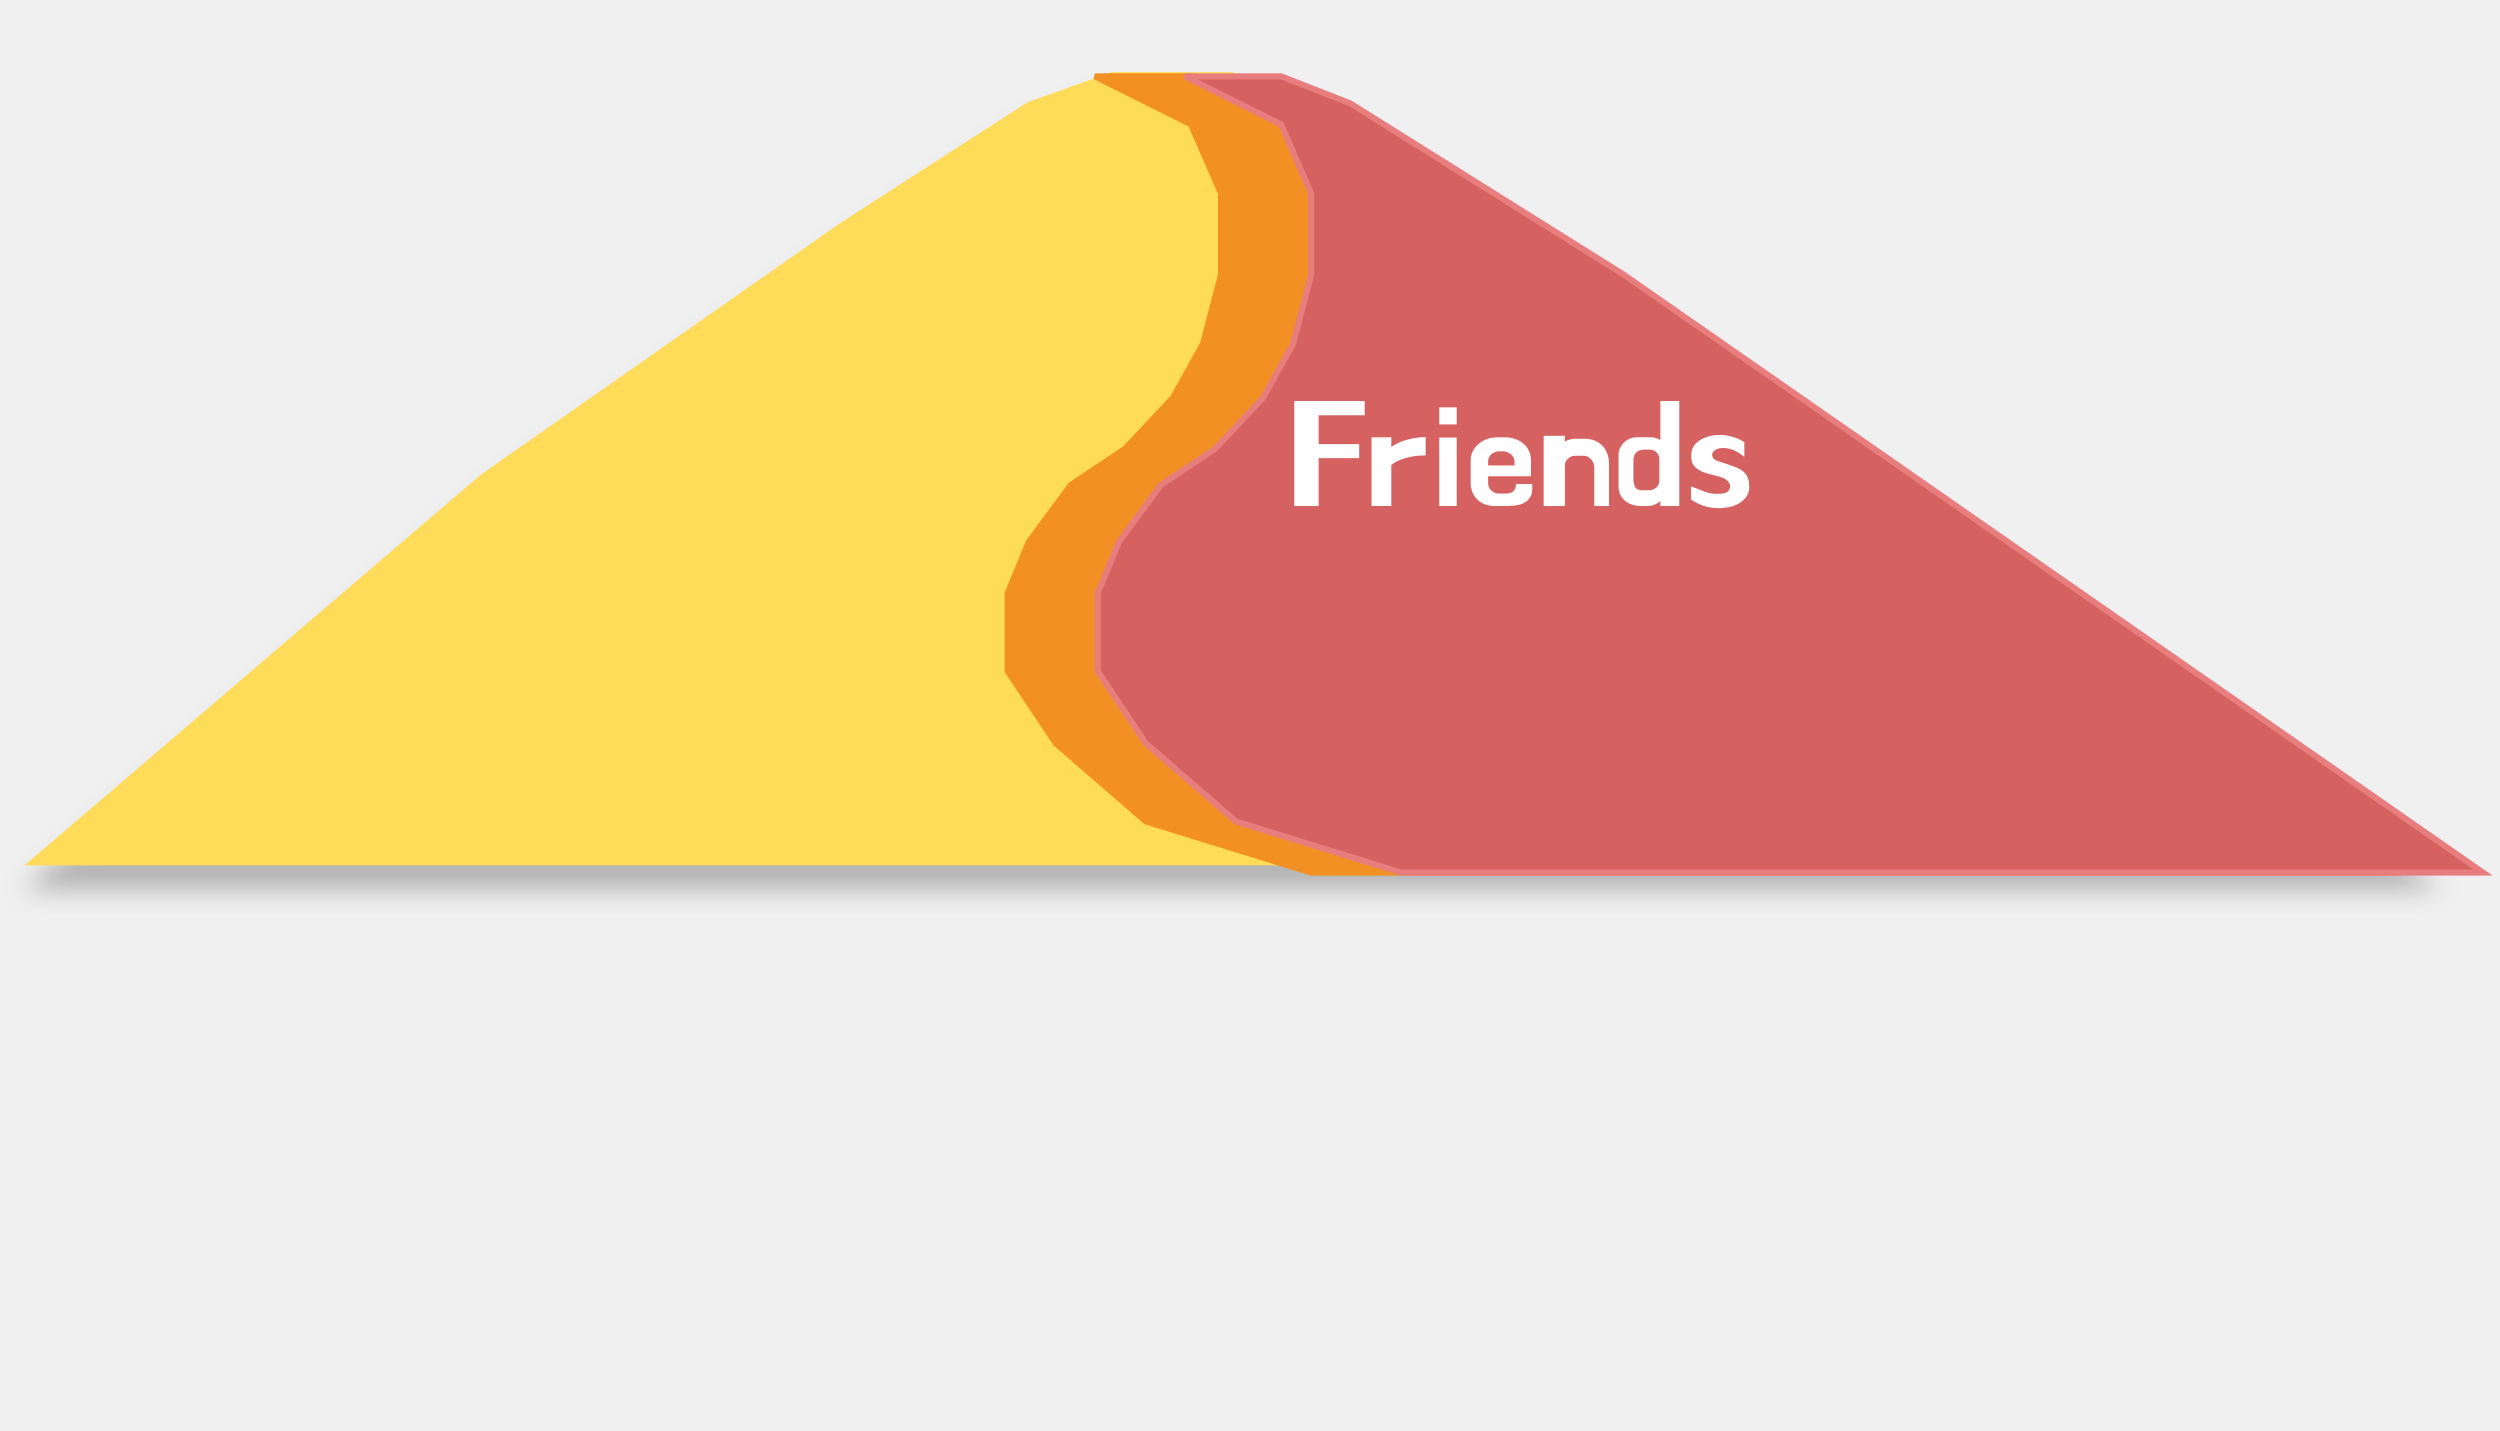
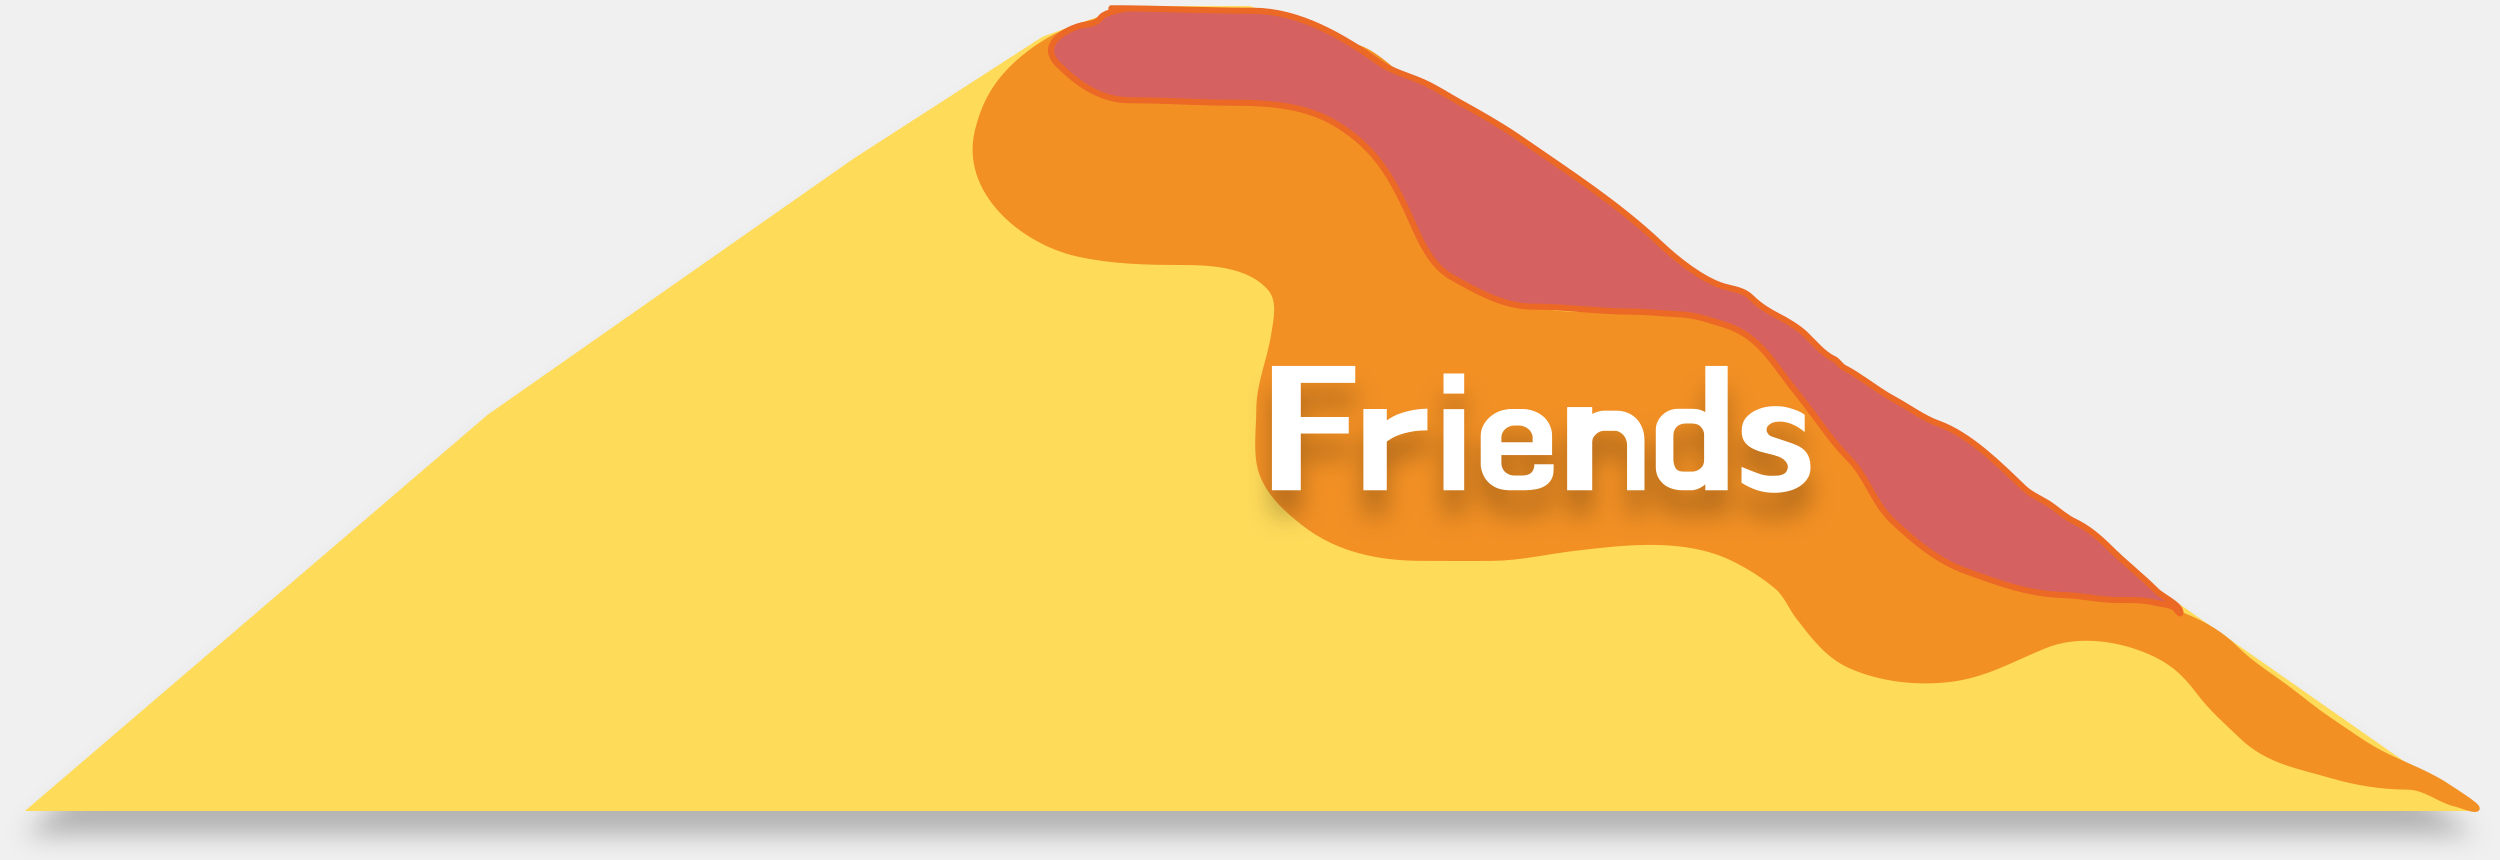
- <svg xmlns="http://www.w3.org/2000/svg" width="416" height="238" viewBox="0 0 416 238" fill="none">
+ <svg xmlns="http://www.w3.org/2000/svg" width="410" height="141" viewBox="0 0 410 141" fill="none">
  <g filter="url(#filter0_d)">
-     <path d="M205 12L219.5 17L251 37L313 79L405.918 144H4.082L80 79L140 37L171 17L185 12H205Z" fill="#FFDB5A" />
+     <path d="M205 1L219.5 6L251 26L313 68L405.918 133H4.082L80 68L140 26L171 6L185 1H205Z" fill="#FFDB5A" />
  </g>
-   <path d="M198.179 12.7L182.179 12.7L198.179 20.699L203.179 32.199L203.179 45.7L200.179 57.199L195.179 66.199L187.179 74.699L178.179 80.699L171.179 90.199L167.679 98.699L167.679 111.699L175.679 123.699L190.679 136.699L218.179 145.199L398.179 145.199L255.179 45.7L209.679 17.2L198.179 12.7Z" fill="#F29024" stroke="#F29024" />
-   <path d="M213.179 12.7L197.179 12.7L213.179 20.699L218.179 32.199L218.179 45.7L215.179 57.199L210.179 66.199L202.179 74.699L193.179 80.699L186.179 90.199L182.679 98.699L182.679 111.699L190.679 123.699L205.679 136.699L233.179 145.199L413.179 145.199L270.179 45.7L224.679 17.2L213.179 12.7Z" fill="#D56261" stroke="#E77D7C" />
-   <path d="M227.08 69.104H219.424V73.904H226.168V76.232H219.424V84.2H215.368V66.728H227.08V69.104ZM237.225 72.728V75.776C236.889 75.776 236.497 75.792 236.049 75.824C235.601 75.856 235.121 75.928 234.609 76.04C234.097 76.136 233.577 76.288 233.049 76.496C232.521 76.704 232.009 76.992 231.513 77.36V84.2H228.225V72.776H231.513V74.384C231.753 74.208 232.049 74.024 232.401 73.832C232.753 73.64 233.161 73.472 233.625 73.328C234.105 73.168 234.641 73.032 235.233 72.92C235.841 72.808 236.505 72.744 237.225 72.728ZM239.49 70.616V67.784H242.394V70.616H239.49ZM239.49 84.2V72.8H242.394V84.2H239.49ZM250.503 72.776C251.063 72.776 251.599 72.864 252.111 73.04C252.623 73.216 253.071 73.464 253.455 73.784C253.855 74.104 254.167 74.504 254.391 74.984C254.631 75.448 254.751 75.968 254.751 76.544V79.256H247.623V80.36C247.623 80.504 247.647 80.68 247.695 80.888C247.759 81.096 247.863 81.296 248.007 81.488C248.151 81.664 248.351 81.816 248.607 81.944C248.863 82.072 249.191 82.136 249.591 82.136H250.527C251.679 82.136 252.255 81.608 252.255 80.552H254.967V81.272C254.967 81.848 254.855 82.328 254.631 82.712C254.407 83.08 254.111 83.376 253.743 83.6C253.375 83.824 252.951 83.976 252.471 84.056C251.991 84.152 251.495 84.2 250.983 84.2H248.679C248.279 84.2 247.863 84.144 247.431 84.032C247.015 83.92 246.615 83.728 246.231 83.456C245.863 83.2 245.543 82.856 245.271 82.424C244.999 81.976 244.815 81.432 244.719 80.792V76.544C244.719 76.016 244.839 75.528 245.079 75.08C245.319 74.616 245.639 74.216 246.039 73.88C246.439 73.528 246.903 73.256 247.431 73.064C247.975 72.872 248.543 72.776 249.135 72.776H250.503ZM247.623 77.456H252.015V76.736C252.015 76.528 251.959 76.328 251.847 76.136C251.751 75.928 251.615 75.752 251.439 75.608C251.263 75.448 251.063 75.328 250.839 75.248C250.615 75.152 250.391 75.104 250.167 75.104H249.399C249.175 75.104 248.951 75.152 248.727 75.248C248.519 75.328 248.327 75.448 248.151 75.608C247.991 75.752 247.863 75.928 247.767 76.136C247.671 76.328 247.623 76.528 247.623 76.736V77.456ZM265.289 84.2V77.792C265.289 77.552 265.241 77.312 265.145 77.072C265.065 76.832 264.945 76.624 264.785 76.448C264.625 76.272 264.441 76.128 264.233 76.016C264.041 75.904 263.841 75.848 263.633 75.848H262.001C261.825 75.848 261.641 75.888 261.449 75.968C261.273 76.048 261.105 76.16 260.945 76.304C260.785 76.448 260.649 76.616 260.537 76.808C260.441 77 260.393 77.2 260.393 77.408V84.2H256.865V72.512H260.393V73.472C260.617 73.344 260.881 73.24 261.185 73.16C261.489 73.064 261.777 73.016 262.049 73.016H263.801C264.345 73.016 264.857 73.112 265.337 73.304C265.817 73.496 266.233 73.768 266.585 74.12C266.937 74.472 267.217 74.912 267.425 75.44C267.633 75.952 267.737 76.528 267.737 77.168V84.2H265.289ZM274.32 72.752C274.768 72.752 275.12 72.784 275.376 72.848C275.648 72.912 275.952 73.032 276.288 73.208V66.728H279.432V84.2H276.288V83.36C276.016 83.616 275.704 83.816 275.352 83.96C275.016 84.12 274.656 84.2 274.272 84.2H273.096C272.488 84.2 271.952 84.112 271.488 83.936C271.024 83.776 270.632 83.544 270.312 83.24C269.992 82.936 269.744 82.592 269.568 82.208C269.408 81.808 269.328 81.376 269.328 80.912V75.728C269.328 75.28 269.416 74.88 269.592 74.528C269.768 74.16 270 73.848 270.288 73.592C270.576 73.32 270.904 73.112 271.272 72.968C271.656 72.824 272.048 72.752 272.448 72.752H274.32ZM274.416 81.584C274.816 81.584 275.2 81.448 275.568 81.176C275.936 80.888 276.12 80.488 276.12 79.976V76.376C276.12 75.992 275.976 75.64 275.688 75.32C275.416 74.984 274.976 74.816 274.368 74.816H273.528C273.032 74.816 272.616 74.968 272.28 75.272C271.96 75.576 271.8 76.016 271.8 76.592V79.76C271.8 80.256 271.896 80.688 272.088 81.056C272.28 81.408 272.68 81.584 273.288 81.584H274.44H274.416ZM281.38 83.144V80.912C282.148 81.232 282.916 81.536 283.684 81.824C284.468 82.112 285.22 82.224 285.94 82.16C286.164 82.16 286.38 82.152 286.588 82.136C286.796 82.104 286.98 82.056 287.14 81.992C287.316 81.928 287.468 81.832 287.596 81.704C287.724 81.56 287.812 81.376 287.86 81.152C287.924 80.88 287.892 80.64 287.764 80.432C287.652 80.208 287.492 80.016 287.284 79.856C287.076 79.696 286.844 79.568 286.588 79.472C286.332 79.376 286.108 79.304 285.916 79.256C285.276 79.096 284.676 78.944 284.116 78.8C283.572 78.64 283.1 78.44 282.7 78.2C282.3 77.96 281.98 77.656 281.74 77.288C281.516 76.92 281.404 76.448 281.404 75.872C281.404 75.104 281.612 74.472 282.028 73.976C282.46 73.48 282.996 73.104 283.636 72.848C284.276 72.576 284.956 72.424 285.676 72.392C286.412 72.344 287.092 72.392 287.716 72.536C288.18 72.648 288.628 72.784 289.06 72.944C289.492 73.104 289.892 73.32 290.26 73.592V76.016C289.988 75.792 289.724 75.6 289.468 75.44C289.212 75.264 288.9 75.096 288.532 74.936C288.292 74.824 288.028 74.736 287.74 74.672C287.452 74.592 287.164 74.552 286.876 74.552C286.588 74.536 286.3 74.56 286.012 74.624C285.74 74.688 285.492 74.808 285.268 74.984C285.092 75.128 284.98 75.288 284.932 75.464C284.884 75.624 284.884 75.784 284.932 75.944C284.996 76.104 285.092 76.256 285.22 76.4C285.348 76.528 285.5 76.616 285.676 76.664C286.332 76.872 286.908 77.064 287.404 77.24C287.916 77.4 288.452 77.592 289.012 77.816C289.46 78.008 289.82 78.224 290.092 78.464C290.364 78.704 290.572 78.968 290.716 79.256C290.86 79.528 290.956 79.816 291.004 80.12C291.052 80.424 291.076 80.728 291.076 81.032C291.076 81.656 290.916 82.192 290.596 82.64C290.292 83.088 289.892 83.456 289.396 83.744C288.916 84.032 288.372 84.24 287.764 84.368C287.172 84.496 286.588 84.56 286.012 84.56C285.148 84.56 284.34 84.44 283.588 84.2C282.852 83.96 282.116 83.608 281.38 83.144Z" fill="white" />
+   <path d="M167.071 10.249C171.609 6.181 177.968 3.142 184.085 3.005C186.703 3.072 188.011 3.84 190.019 5.447C190.96 6.199 191.73 7.937 192.488 8.912C193.537 10.261 195.746 10.747 197.359 10.747C199.734 10.747 201.568 9.99 203.679 8.935C205.647 7.951 208.253 7.792 210.384 7.508C213.661 7.071 217.298 7.485 220.601 7.485C223.812 7.485 226.714 10.231 229.051 12.152C232.625 15.091 233.951 18.588 235.076 22.89C237.613 32.59 237.503 41.956 246.267 48.352C252.027 52.555 259.397 51.523 266.157 51.523C273.714 51.523 280.964 50.885 288.311 53.381C293.486 55.138 297.952 57.965 301.518 62.125C304.119 65.16 306.876 68.703 308.065 72.568C309.87 78.435 312.07 83.256 316.424 87.61C320.036 91.222 325.572 94.529 330.514 95.765C337.165 97.427 344.09 95.905 350.698 98.325C356.531 100.461 362.14 101.928 366.556 106.344C369.244 109.032 372.149 110.743 375.164 113.004C377.343 114.638 379.5 116.469 381.779 117.988C385.02 120.149 388.103 122.512 391.655 124.195C394.845 125.706 398.747 127.194 401.645 129.201C402.168 129.563 406.804 132.446 406.108 132.644C405.475 132.825 403.619 131.996 402.869 131.829C399.946 131.179 397.842 128.997 394.714 128.997C390.688 128.997 386.353 128.301 382.481 127.162C377.095 125.578 372.042 124.864 367.734 120.751C365.201 118.334 362.704 116.159 360.575 113.321C358.159 110.1 355.943 108.219 352.194 106.661C347.021 104.513 340.595 103.692 335.294 105.846C329.882 108.044 325.474 110.72 319.528 111.373C314.144 111.964 308.398 111.31 303.444 109.108C299.756 107.469 297.409 104.254 295.017 101.179C293.749 99.549 293.053 97.502 291.438 96.15C289.259 94.326 286.785 92.77 284.234 91.529C276.324 87.681 266.591 88.843 258.192 89.846L258.137 89.852C253.752 90.376 249.331 91.413 244.908 91.483C241.014 91.545 237.114 91.483 233.219 91.483C226.287 91.483 219.436 90.128 213.896 85.775C211.145 83.614 208.498 81.289 207.145 77.982C205.847 74.81 206.533 70.583 206.533 67.222C206.533 62.926 208.338 59.003 208.98 54.831C209.357 52.377 210.117 49.289 208.323 47.219C204.902 43.272 198.57 42.96 193.757 42.96C188.019 42.96 182.302 42.822 176.676 41.556C167.777 39.553 157.971 31.377 160.366 21.53C161.528 16.753 163.472 13.476 167.071 10.249Z" fill="#F29024" />
+   <path d="M184.514 3C178.266 3 171.715 6.086 167.071 10.249C163.472 13.476 161.528 16.753 160.366 21.53C157.971 31.377 167.777 39.553 176.676 41.556C182.302 42.822 188.019 42.96 193.757 42.96C198.57 42.96 204.902 43.272 208.323 47.219C210.117 49.289 209.357 52.377 208.98 54.831C208.338 59.003 206.533 62.926 206.533 67.222C206.533 70.583 205.847 74.81 207.145 77.982C208.498 81.289 211.145 83.614 213.896 85.775C219.436 90.128 226.287 91.483 233.219 91.483C237.114 91.483 241.014 91.545 244.908 91.483C249.331 91.413 253.752 90.376 258.137 89.852C266.549 88.848 276.307 87.672 284.234 91.529C286.785 92.77 289.259 94.326 291.438 96.15C293.053 97.502 293.749 99.549 295.017 101.179C297.409 104.254 299.756 107.469 303.444 109.108C308.398 111.31 314.144 111.964 319.528 111.373C325.474 110.72 329.882 108.044 335.294 105.846C340.595 103.692 347.021 104.513 352.194 106.661C355.943 108.219 358.159 110.1 360.575 113.321C362.704 116.159 365.201 118.334 367.734 120.751C372.042 124.864 377.095 125.578 382.481 127.162C386.353 128.301 390.688 128.997 394.714 128.997C397.842 128.997 399.946 131.179 402.869 131.829C403.619 131.996 405.475 132.825 406.108 132.644C406.804 132.446 402.168 129.563 401.645 129.201C398.747 127.194 394.845 125.706 391.655 124.195C388.103 122.512 385.02 120.149 381.779 117.988C379.5 116.469 377.343 114.638 375.164 113.004C372.149 110.743 369.244 109.032 366.556 106.344C362.14 101.928 356.531 100.461 350.698 98.325C344.09 95.905 337.165 97.427 330.514 95.765C325.572 94.529 320.036 91.222 316.424 87.61C312.07 83.256 309.87 78.435 308.065 72.568C306.876 68.703 304.119 65.16 301.518 62.125C297.952 57.965 293.486 55.138 288.311 53.381C280.964 50.885 273.714 51.523 266.157 51.523C259.397 51.523 252.027 52.555 246.267 48.352C237.503 41.956 237.613 32.59 235.076 22.89C233.951 18.588 232.625 15.091 229.051 12.152C226.714 10.231 223.812 7.485 220.601 7.485C217.298 7.485 213.661 7.071 210.384 7.508C208.253 7.792 205.647 7.951 203.679 8.935C201.568 9.99 199.734 10.747 197.359 10.747C195.746 10.747 193.537 10.261 192.488 8.912C191.73 7.937 190.96 6.199 190.019 5.447C187.915 3.763 186.579 3 183.699 3" stroke="#F29024" stroke-linecap="round" stroke-linejoin="round" />
+   <g filter="url(#filter1_d)">
+     <path d="M222.26 62.788H213.328V68.388H221.196V71.104H213.328V80.4H208.596V60.016H222.26V62.788ZM234.096 67.016V70.572C233.704 70.572 233.247 70.591 232.724 70.628C232.201 70.665 231.641 70.749 231.044 70.88C230.447 70.992 229.84 71.169 229.224 71.412C228.608 71.655 228.011 71.991 227.432 72.42V80.4H223.596V67.072H227.432V68.948C227.712 68.743 228.057 68.528 228.468 68.304C228.879 68.08 229.355 67.884 229.896 67.716C230.456 67.529 231.081 67.371 231.772 67.24C232.481 67.109 233.256 67.035 234.096 67.016ZM236.738 64.552V61.248H240.126V64.552H236.738ZM236.738 80.4V67.1H240.126V80.4H236.738ZM249.587 67.072C250.24 67.072 250.865 67.175 251.463 67.38C252.06 67.585 252.583 67.875 253.031 68.248C253.497 68.621 253.861 69.088 254.123 69.648C254.403 70.189 254.543 70.796 254.543 71.468V74.632H246.227V75.92C246.227 76.088 246.255 76.293 246.311 76.536C246.385 76.779 246.507 77.012 246.675 77.236C246.843 77.441 247.076 77.619 247.375 77.768C247.673 77.917 248.056 77.992 248.523 77.992H249.615C250.959 77.992 251.631 77.376 251.631 76.144H254.795V76.984C254.795 77.656 254.664 78.216 254.403 78.664C254.141 79.093 253.796 79.439 253.367 79.7C252.937 79.961 252.443 80.139 251.883 80.232C251.323 80.344 250.744 80.4 250.147 80.4H247.459C246.992 80.4 246.507 80.335 246.003 80.204C245.517 80.073 245.051 79.849 244.603 79.532C244.173 79.233 243.8 78.832 243.483 78.328C243.165 77.805 242.951 77.171 242.839 76.424V71.468C242.839 70.852 242.979 70.283 243.259 69.76C243.539 69.219 243.912 68.752 244.379 68.36C244.845 67.949 245.387 67.632 246.003 67.408C246.637 67.184 247.3 67.072 247.991 67.072H249.587ZM246.227 72.532H251.351V71.692C251.351 71.449 251.285 71.216 251.155 70.992C251.043 70.749 250.884 70.544 250.679 70.376C250.473 70.189 250.24 70.049 249.979 69.956C249.717 69.844 249.456 69.788 249.195 69.788H248.299C248.037 69.788 247.776 69.844 247.515 69.956C247.272 70.049 247.048 70.189 246.843 70.376C246.656 70.544 246.507 70.749 246.395 70.992C246.283 71.216 246.227 71.449 246.227 71.692V72.532ZM266.837 80.4V72.924C266.837 72.644 266.781 72.364 266.669 72.084C266.575 71.804 266.435 71.561 266.249 71.356C266.062 71.151 265.847 70.983 265.605 70.852C265.381 70.721 265.147 70.656 264.905 70.656H263.001C262.795 70.656 262.581 70.703 262.357 70.796C262.151 70.889 261.955 71.02 261.769 71.188C261.582 71.356 261.423 71.552 261.293 71.776C261.181 72 261.125 72.233 261.125 72.476V80.4H257.009V66.764H261.125V67.884C261.386 67.735 261.694 67.613 262.049 67.52C262.403 67.408 262.739 67.352 263.057 67.352H265.101C265.735 67.352 266.333 67.464 266.893 67.688C267.453 67.912 267.938 68.229 268.349 68.64C268.759 69.051 269.086 69.564 269.329 70.18C269.571 70.777 269.693 71.449 269.693 72.196V80.4H266.837ZM277.374 67.044C277.896 67.044 278.307 67.081 278.606 67.156C278.923 67.231 279.278 67.371 279.67 67.576V60.016H283.338V80.4H279.67V79.42C279.352 79.719 278.988 79.952 278.578 80.12C278.186 80.307 277.766 80.4 277.318 80.4H275.946C275.236 80.4 274.611 80.297 274.07 80.092C273.528 79.905 273.071 79.635 272.698 79.28C272.324 78.925 272.035 78.524 271.83 78.076C271.643 77.609 271.55 77.105 271.55 76.564V70.516C271.55 69.993 271.652 69.527 271.858 69.116C272.063 68.687 272.334 68.323 272.67 68.024C273.006 67.707 273.388 67.464 273.818 67.296C274.266 67.128 274.723 67.044 275.19 67.044H277.374ZM277.486 77.348C277.952 77.348 278.4 77.189 278.83 76.872C279.259 76.536 279.474 76.069 279.474 75.472V71.272C279.474 70.824 279.306 70.413 278.97 70.04C278.652 69.648 278.139 69.452 277.43 69.452H276.45C275.871 69.452 275.386 69.629 274.994 69.984C274.62 70.339 274.434 70.852 274.434 71.524V75.22C274.434 75.799 274.546 76.303 274.77 76.732C274.994 77.143 275.46 77.348 276.17 77.348H277.514H277.486ZM285.61 79.168V76.564C286.506 76.937 287.402 77.292 288.298 77.628C289.212 77.964 290.09 78.095 290.93 78.02C291.191 78.02 291.443 78.011 291.686 77.992C291.928 77.955 292.143 77.899 292.33 77.824C292.535 77.749 292.712 77.637 292.862 77.488C293.011 77.32 293.114 77.105 293.17 76.844C293.244 76.527 293.207 76.247 293.058 76.004C292.927 75.743 292.74 75.519 292.498 75.332C292.255 75.145 291.984 74.996 291.686 74.884C291.387 74.772 291.126 74.688 290.902 74.632C290.155 74.445 289.455 74.268 288.802 74.1C288.167 73.913 287.616 73.68 287.15 73.4C286.683 73.12 286.31 72.765 286.03 72.336C285.768 71.907 285.638 71.356 285.638 70.684C285.638 69.788 285.88 69.051 286.366 68.472C286.87 67.893 287.495 67.455 288.242 67.156C288.988 66.839 289.782 66.661 290.622 66.624C291.48 66.568 292.274 66.624 293.002 66.792C293.543 66.923 294.066 67.081 294.57 67.268C295.074 67.455 295.54 67.707 295.97 68.024V70.852C295.652 70.591 295.344 70.367 295.046 70.18C294.747 69.975 294.383 69.779 293.954 69.592C293.674 69.461 293.366 69.359 293.03 69.284C292.694 69.191 292.358 69.144 292.022 69.144C291.686 69.125 291.35 69.153 291.014 69.228C290.696 69.303 290.407 69.443 290.146 69.648C289.94 69.816 289.81 70.003 289.754 70.208C289.698 70.395 289.698 70.581 289.754 70.768C289.828 70.955 289.94 71.132 290.09 71.3C290.239 71.449 290.416 71.552 290.622 71.608C291.387 71.851 292.059 72.075 292.638 72.28C293.235 72.467 293.86 72.691 294.514 72.952C295.036 73.176 295.456 73.428 295.774 73.708C296.091 73.988 296.334 74.296 296.502 74.632C296.67 74.949 296.782 75.285 296.838 75.64C296.894 75.995 296.922 76.349 296.922 76.704C296.922 77.432 296.735 78.057 296.362 78.58C296.007 79.103 295.54 79.532 294.962 79.868C294.402 80.204 293.767 80.447 293.058 80.596C292.367 80.745 291.686 80.82 291.014 80.82C290.006 80.82 289.063 80.68 288.186 80.4C287.327 80.12 286.468 79.709 285.61 79.168Z" fill="white" />
+   </g>
+   <path d="M205.511 1.764C198.868 1.764 192.07 1.457 185.327 1.376C184.406 1.376 181.261 2.004 180.638 2.784C179.501 4.205 178.372 3.842 176.877 4.302C174.306 5.093 170.425 7.454 173.502 10.531C176.709 13.738 180.498 16.444 185.327 16.444C191.134 16.444 196.839 16.852 202.657 16.852C208.449 16.852 214.428 17.35 219.465 20.521C225.189 24.125 227.747 28.184 230.588 34.181C232.417 38.043 234.126 43.26 238.132 45.485C242.143 47.714 246.562 50.288 251.361 50.288C256.738 50.288 262.057 51.103 267.49 51.103C270.001 51.103 272.505 51.421 274.92 51.511C277.939 51.623 279.867 52.349 282.758 53.233C288.721 55.054 290.93 59.84 294.606 64.333C297.543 67.922 300.073 72.042 303.282 75.251C306.143 78.112 307.333 82.548 310.305 85.355C313.834 88.688 317.737 91.999 322.537 93.714C327.972 95.655 332.574 97.415 338.44 97.588C341.408 97.675 344.368 98.403 347.388 98.403C349.436 98.403 351.325 98.341 353.323 98.811C354.391 99.062 355.612 99.083 356.562 99.626C356.765 99.742 357.643 101.016 357.605 100.442C357.517 99.128 354.593 97.838 353.731 96.976C351.174 94.419 348.418 92.297 345.87 89.749C344.263 88.143 342.353 86.543 340.275 85.559C338.844 84.881 337.678 83.82 336.401 82.908C334.922 81.851 333.156 81.248 331.825 79.963C328.034 76.302 322.966 71.252 317.803 69.43C315.423 68.59 312.985 66.761 310.735 65.556C309.008 64.631 307.35 63.44 305.729 62.339C304.711 61.649 303.65 60.937 302.557 60.391C301.756 59.99 301.442 59.17 300.722 58.85C299.011 58.09 297.378 56.043 296.033 54.773C294.923 53.724 292.894 52.501 291.548 51.828C290.02 51.064 288.475 50.069 287.266 48.86C285.949 47.544 284.373 47.451 282.804 47.003C279.317 46.007 275.031 42.602 272.383 40.094C265.334 33.415 257.312 28.28 249.345 22.764C246.203 20.589 242.714 18.627 239.355 16.761C237.345 15.644 235.4 14.344 233.261 13.408C231.11 12.467 228.206 11.684 226.307 10.327C220.295 6.033 213.024 1.764 205.511 1.764Z" fill="#D56261" />
+   <path d="M182.269 1.357C190.008 1.357 197.862 1.764 205.511 1.764C213.024 1.764 220.295 6.033 226.307 10.327C228.206 11.684 231.11 12.467 233.261 13.408C235.4 14.344 237.345 15.644 239.355 16.761C242.714 18.627 246.203 20.589 249.345 22.764C257.312 28.28 265.334 33.415 272.383 40.094C275.031 42.602 279.317 46.007 282.804 47.003C284.373 47.451 285.949 47.544 287.266 48.86C288.475 50.069 290.02 51.064 291.548 51.828C292.894 52.501 294.922 53.724 296.033 54.773C297.378 56.043 299.011 58.09 300.722 58.85C301.442 59.17 301.756 59.99 302.557 60.391C303.65 60.937 304.711 61.649 305.729 62.339C307.35 63.44 309.008 64.631 310.735 65.556C312.985 66.761 315.423 68.59 317.803 69.43C322.966 71.252 328.034 76.302 331.825 79.963C333.156 81.248 334.922 81.851 336.401 82.908C337.678 83.82 338.844 84.881 340.275 85.559C342.353 86.543 344.263 88.143 345.87 89.749C348.418 92.297 351.174 94.419 353.731 96.976C354.593 97.838 357.517 99.128 357.605 100.442C357.643 101.016 356.765 99.742 356.562 99.626C355.612 99.083 354.391 99.062 353.323 98.811C351.325 98.341 349.436 98.403 347.388 98.403C344.368 98.403 341.408 97.675 338.44 97.588C332.574 97.415 327.972 95.655 322.537 93.714C317.737 91.999 313.834 88.688 310.305 85.355C307.333 82.548 306.143 78.112 303.282 75.251C300.073 72.042 297.543 67.922 294.606 64.333C290.93 59.84 288.721 55.054 282.758 53.233C279.867 52.349 277.939 51.623 274.92 51.511C272.505 51.421 270.001 51.103 267.49 51.103C262.057 51.103 256.738 50.288 251.361 50.288C246.562 50.288 242.143 47.714 238.132 45.485C234.126 43.26 232.417 38.043 230.588 34.181C227.747 28.184 225.189 24.125 219.465 20.521C214.428 17.35 208.449 16.852 202.657 16.852C196.839 16.852 191.134 16.444 185.327 16.444C180.498 16.444 176.709 13.738 173.502 10.531C170.425 7.454 174.306 5.093 176.877 4.302C178.372 3.842 179.501 4.205 180.638 2.784C181.261 2.004 184.406 1.376 185.327 1.376" stroke="#EB6825" stroke-linecap="round" stroke-linejoin="round" />
  <defs>
-     <filter id="filter0_d" x="0.082" y="12" width="409.836" height="140" filterUnits="userSpaceOnUse" color-interpolation-filters="sRGB">
+     <filter id="filter0_d" x="0.082" y="1" width="409.836" height="140" filterUnits="userSpaceOnUse" color-interpolation-filters="sRGB">
+       <feFlood flood-opacity="0" result="BackgroundImageFix" />
+       <feColorMatrix in="SourceAlpha" type="matrix" values="0 0 0 0 0 0 0 0 0 0 0 0 0 0 0 0 0 0 127 0" />
+       <feOffset dy="4" />
+       <feGaussianBlur stdDeviation="2" />
+       <feColorMatrix type="matrix" values="0 0 0 0 0 0 0 0 0 0 0 0 0 0 0 0 0 0 0.25 0" />
+       <feBlend mode="normal" in2="BackgroundImageFix" result="effect1_dropShadow" />
+       <feBlend mode="normal" in="SourceGraphic" in2="effect1_dropShadow" result="shape" />
+     </filter>
+     <filter id="filter1_d" x="204.596" y="60.016" width="96.326" height="28.804" filterUnits="userSpaceOnUse" color-interpolation-filters="sRGB">
      <feFlood flood-opacity="0" result="BackgroundImageFix" />
      <feColorMatrix in="SourceAlpha" type="matrix" values="0 0 0 0 0 0 0 0 0 0 0 0 0 0 0 0 0 0 127 0" />
      <feOffset dy="4" />
      <feGaussianBlur stdDeviation="2" />
      <feColorMatrix type="matrix" values="0 0 0 0 0 0 0 0 0 0 0 0 0 0 0 0 0 0 0.25 0" />
      <feBlend mode="normal" in2="BackgroundImageFix" result="effect1_dropShadow" />
      <feBlend mode="normal" in="SourceGraphic" in2="effect1_dropShadow" result="shape" />
    </filter>
  </defs>
</svg>
